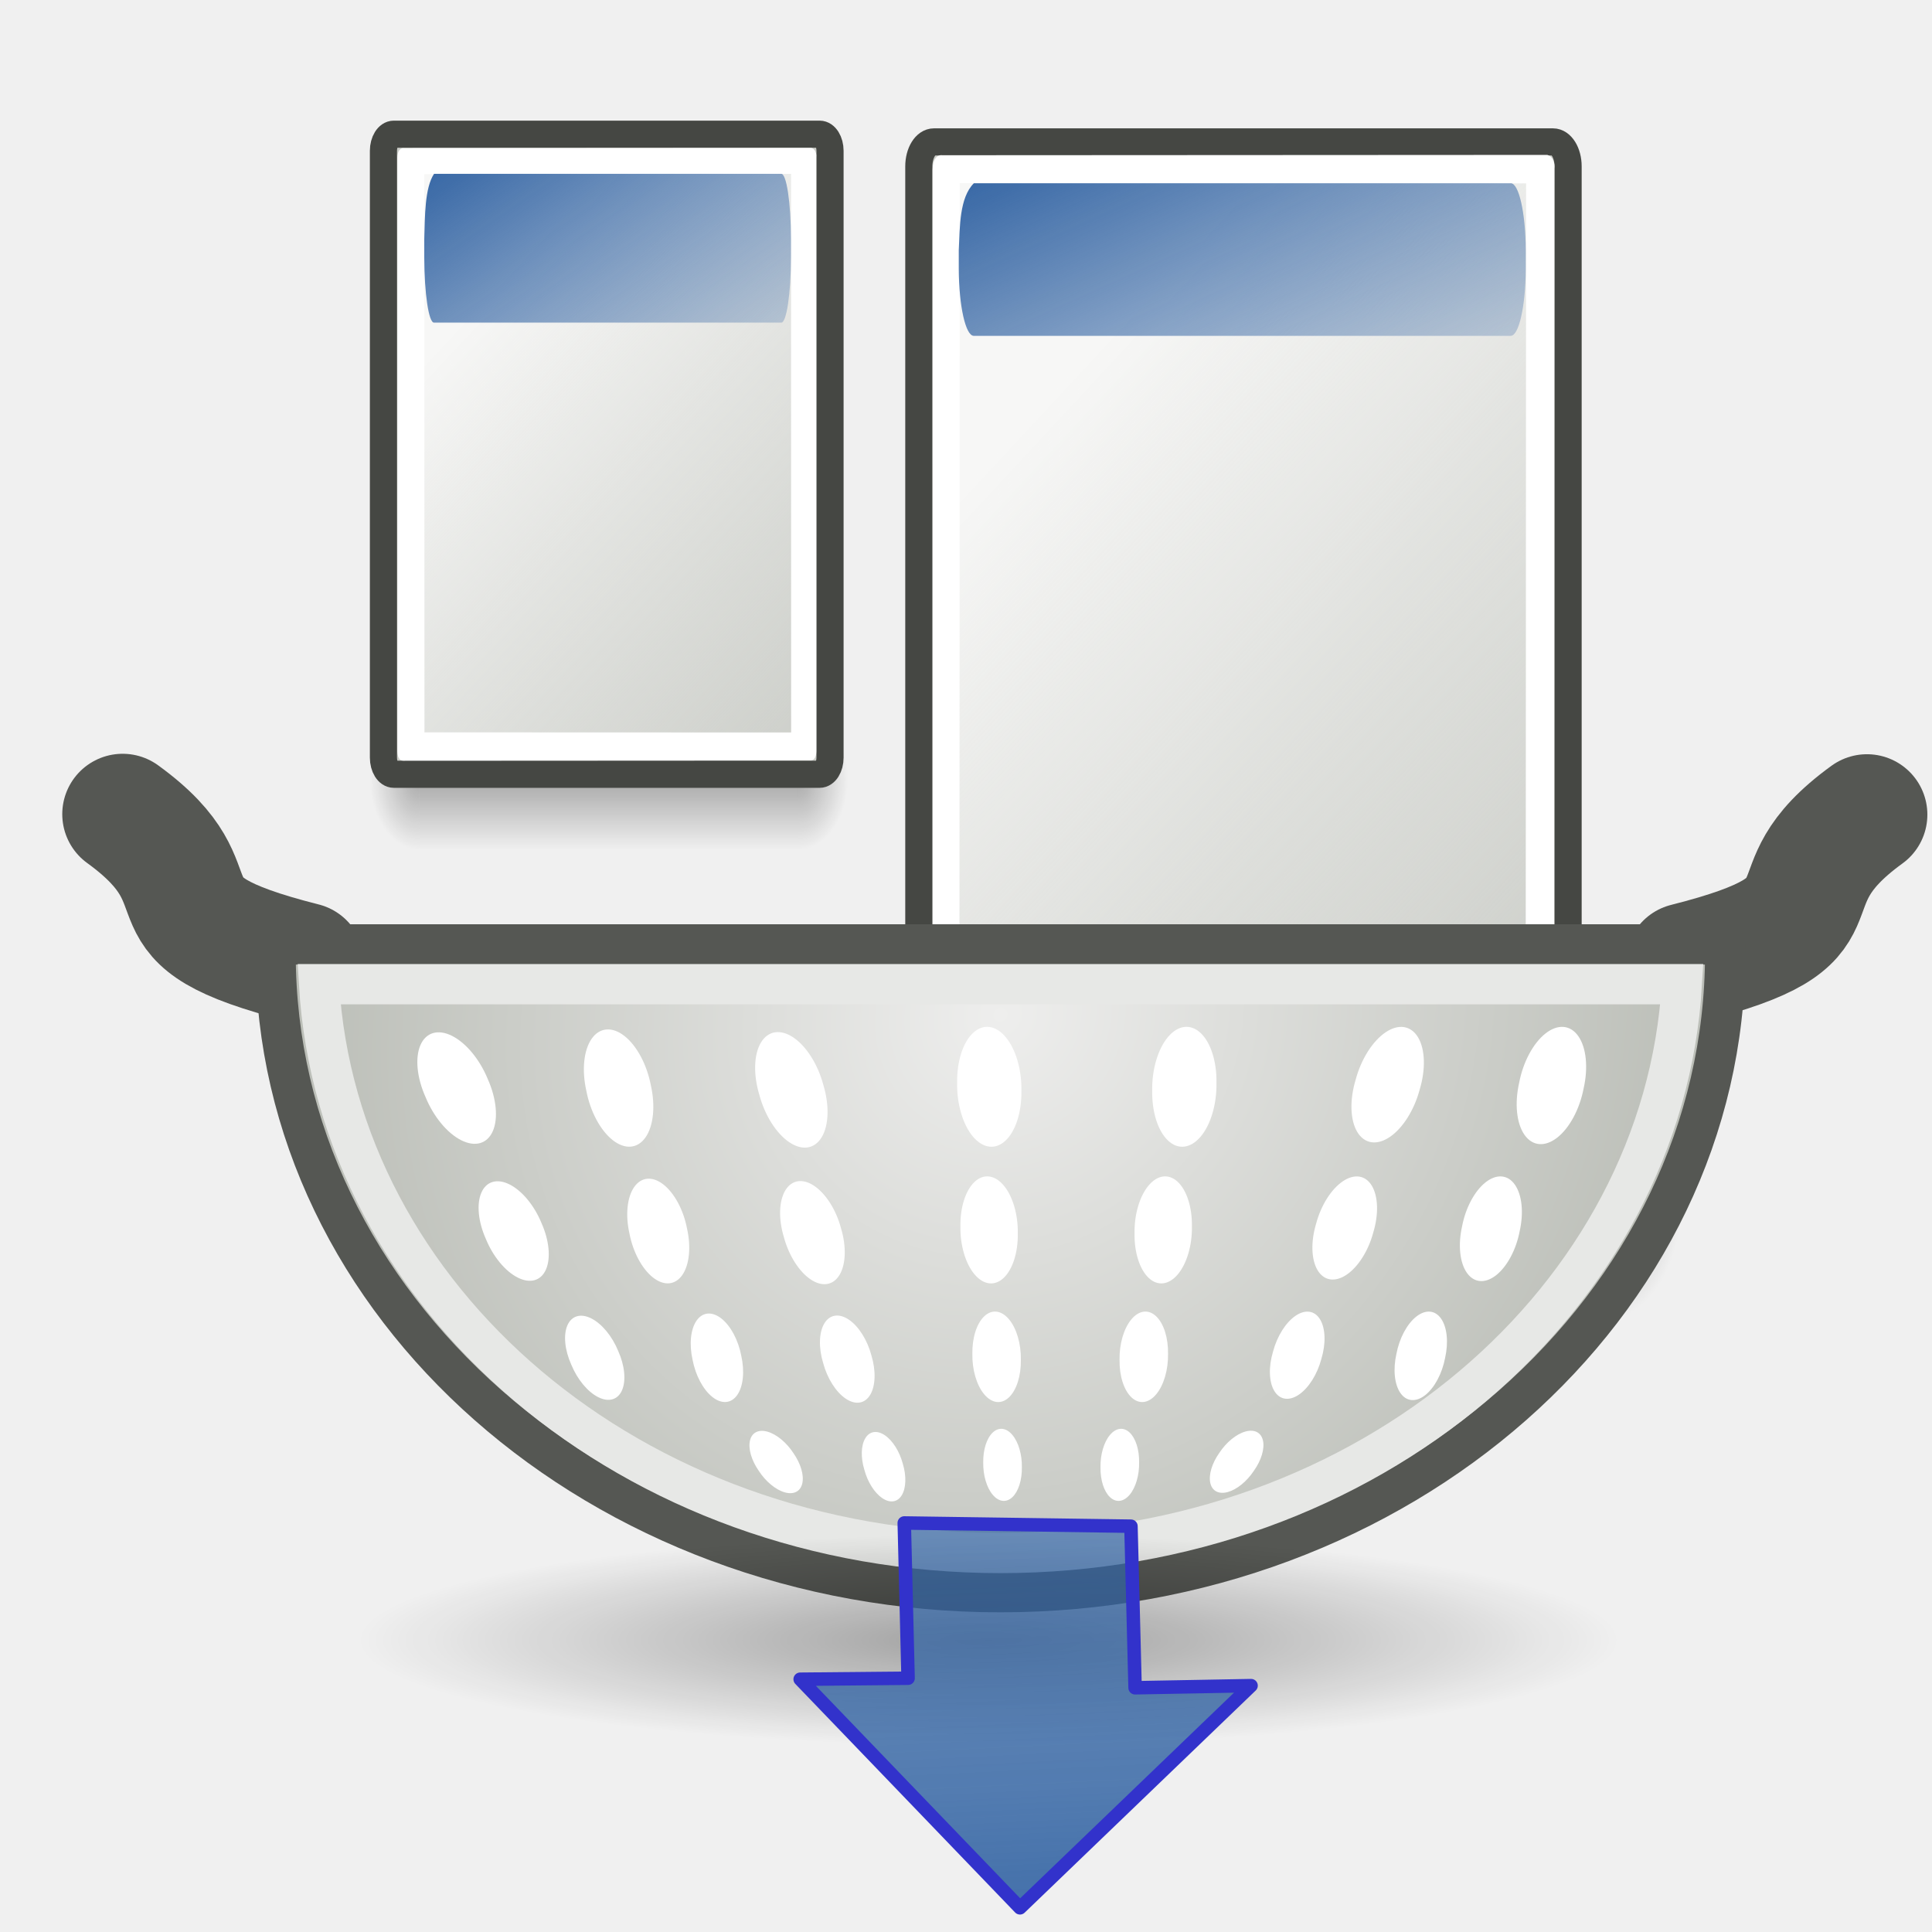
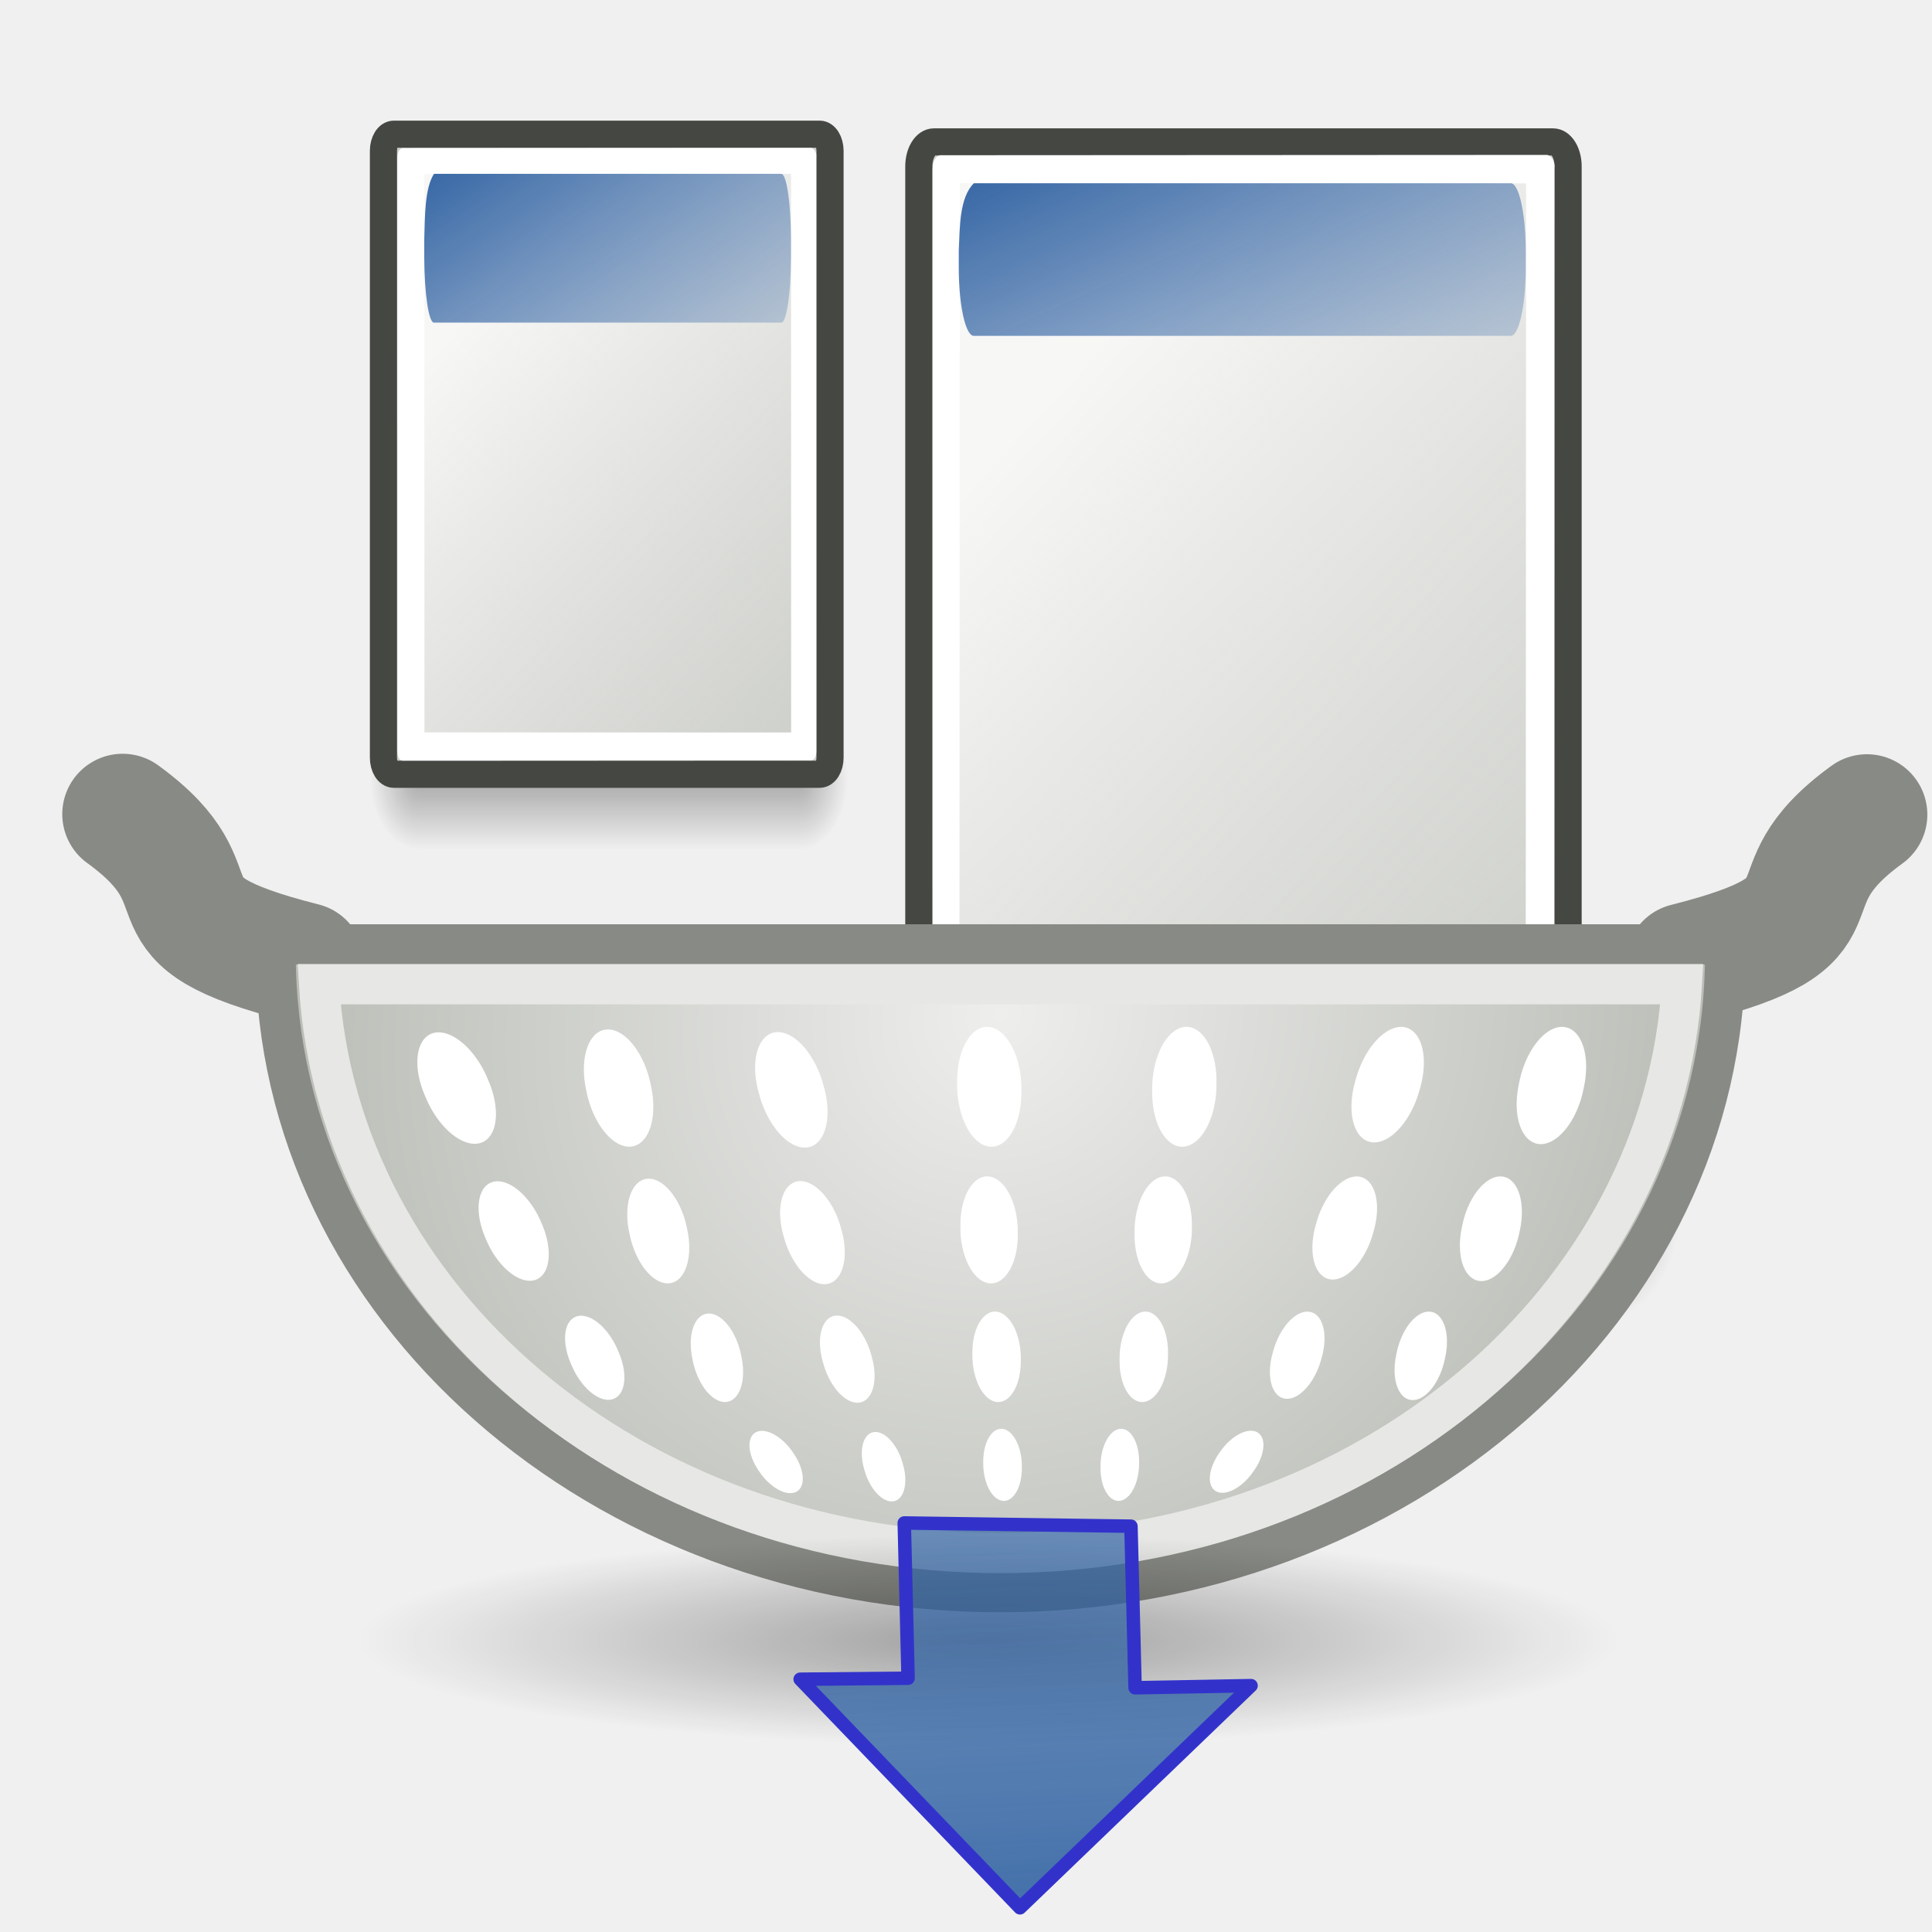
<svg xmlns="http://www.w3.org/2000/svg" xmlns:xlink="http://www.w3.org/1999/xlink" id="svg7631" height="48px" width="48px">
  <defs id="defs3">
    <linearGradient id="linearGradient14450">
      <stop style="stop-color:#000000;stop-opacity:1;" offset="0" id="stop14452" />
      <stop style="stop-color:#000000;stop-opacity:0;" offset="1" id="stop14454" />
    </linearGradient>
    <linearGradient id="linearGradient6431">
      <stop style="stop-color:#eeeeed;stop-opacity:1;" offset="0" id="stop6433" />
      <stop style="stop-color:#babdb6;stop-opacity:1;" offset="1" id="stop6435" />
    </linearGradient>
    <linearGradient id="linearGradient13816">
      <stop id="stop13818" offset="0" style="stop-color:#f7f7f6;stop-opacity:1" />
      <stop id="stop13820" offset="1" style="stop-color:#eff0ee;stop-opacity:0" />
    </linearGradient>
    <linearGradient id="linearGradient47870">
      <stop id="stop47872" offset="0" style="stop-color:#000000;stop-opacity:0" />
      <stop id="stop47878" offset="0.5" style="stop-color:#000000;stop-opacity:1" />
      <stop id="stop47874" offset="1" style="stop-color:#000000;stop-opacity:0" />
    </linearGradient>
    <linearGradient id="linearGradient51765">
      <stop id="stop51767" offset="0" style="stop-color:#000000;stop-opacity:1" />
      <stop id="stop51769" offset="1" style="stop-color:#000000;stop-opacity:0" />
    </linearGradient>
    <linearGradient id="linearGradient12914">
      <stop id="stop12916" offset="0" style="stop-color:#3465a4;stop-opacity:1" />
      <stop id="stop12918" offset="1" style="stop-color:#3465a4;stop-opacity:0" />
    </linearGradient>
    <radialGradient xlink:href="#linearGradient6431" id="radialGradient11612" gradientUnits="userSpaceOnUse" gradientTransform="matrix(0.3717994,-0.3470442,0.3249346,0.3481126,22.50196,54.5738)" cx="34.889" cy="-33.967" fx="34.889" fy="-33.967" r="36.001" />
    <linearGradient id="linearGradient8553">
      <stop style="stop-color:#3465a4;stop-opacity:0.706;" offset="0" id="stop8555" />
      <stop id="stop8559" offset="0.5" style="stop-color:#3465a4;stop-opacity:0.835;" />
      <stop style="stop-color:#3465a4;stop-opacity:1;" offset="1" id="stop8557" />
    </linearGradient>
    <linearGradient xlink:href="#linearGradient8553" id="linearGradient12876" gradientUnits="userSpaceOnUse" gradientTransform="matrix(0.4643586,0.4829279,-0.4829279,0.4643586,23.55382,8.030185)" x1="33.524" y1="29.414" x2="47.904" y2="41.965" />
    <linearGradient xlink:href="#linearGradient47870" id="linearGradient13124" gradientUnits="userSpaceOnUse" gradientTransform="matrix(0.9788196,0,0,0.7154223,-8.500802,52.11272)" x1="32.085" y1="-14.402" x2="32.085" y2="-5.563" />
    <radialGradient xlink:href="#linearGradient51765" id="radialGradient13126" gradientUnits="userSpaceOnUse" gradientTransform="matrix(1.957639,-8.146468e-7,6.6614241e-7,1.456579,-59.01756,62.73807)" cx="51.438" cy="-12.203" fx="51.438" fy="-12.203" r="2.172" />
    <radialGradient xlink:href="#linearGradient51765" id="radialGradient13128" gradientUnits="userSpaceOnUse" gradientTransform="matrix(-1.957639,-9.2540676e-8,-1.2888861e-7,1.456579,110.0178,62.73803)" cx="51.438" cy="-12.203" fx="51.438" fy="-12.203" r="2.172" />
    <linearGradient xlink:href="#linearGradient47870" id="linearGradient13459" gradientUnits="userSpaceOnUse" gradientTransform="matrix(0.9788196,0,0,0.7154223,-8.500802,52.11272)" x1="32.085" y1="-14.402" x2="32.085" y2="-5.563" />
    <radialGradient xlink:href="#linearGradient51765" id="radialGradient13461" gradientUnits="userSpaceOnUse" gradientTransform="matrix(1.957639,-8.146468e-7,6.6614241e-7,1.456579,-59.01756,62.73807)" cx="51.438" cy="-12.203" fx="51.438" fy="-12.203" r="2.172" />
    <radialGradient xlink:href="#linearGradient51765" id="radialGradient13463" gradientUnits="userSpaceOnUse" gradientTransform="matrix(-1.957639,-9.2540676e-8,-1.2888861e-7,1.456579,110.0178,62.73803)" cx="51.438" cy="-12.203" fx="51.438" fy="-12.203" r="2.172" />
    <linearGradient xlink:href="#linearGradient13816" id="linearGradient13465" gradientUnits="userSpaceOnUse" gradientTransform="matrix(0.4290058,0,0,1.036407,2.686228,-44.26721)" x1="28.28" y1="15.029" x2="38.88" y2="39.041" />
    <linearGradient xlink:href="#linearGradient12914" id="linearGradient13467" gradientUnits="userSpaceOnUse" gradientTransform="matrix(0.3493539,0,0,0.6731101,4.187626,-29.22522)" x1="12.839" y1="1.432" x2="22.453" y2="28.53" />
    <linearGradient xlink:href="#linearGradient47870" id="linearGradient13469" gradientUnits="userSpaceOnUse" gradientTransform="matrix(0.9788196,0,0,0.7154223,-8.500802,52.11272)" x1="32.085" y1="-14.402" x2="32.085" y2="-5.563" />
    <radialGradient xlink:href="#linearGradient51765" id="radialGradient13471" gradientUnits="userSpaceOnUse" gradientTransform="matrix(1.957639,-8.146468e-7,6.6614241e-7,1.456579,-59.01756,62.73807)" cx="51.438" cy="-12.203" fx="51.438" fy="-12.203" r="2.172" />
    <radialGradient xlink:href="#linearGradient51765" id="radialGradient13473" gradientUnits="userSpaceOnUse" gradientTransform="matrix(-1.957639,-9.2540676e-8,-1.2888861e-7,1.456579,110.0178,62.73803)" cx="51.438" cy="-12.203" fx="51.438" fy="-12.203" r="2.172" />
    <linearGradient xlink:href="#linearGradient13816" id="linearGradient13475" gradientUnits="userSpaceOnUse" gradientTransform="matrix(0.6236984,0,0,1.521256,21.61906,-51.82611)" x1="28.28" y1="15.029" x2="38.88" y2="39.041" />
    <linearGradient xlink:href="#linearGradient12914" id="linearGradient13477" gradientUnits="userSpaceOnUse" gradientTransform="matrix(0.5401214,0,0,0.6904586,22.92574,-28.9621)" x1="12.839" y1="1.432" x2="22.453" y2="28.53" />
    <radialGradient xlink:href="#linearGradient14450" id="radialGradient14456" cx="14.375" cy="-12.875" fx="14.375" fy="-12.875" r="18.875" gradientTransform="matrix(1,0,0,9.9337748e-2,0,-11.59603)" gradientUnits="userSpaceOnUse" />
+     <radialGradient xlink:href="#linearGradient6431" id="radialGradient2280" gradientUnits="userSpaceOnUse" gradientTransform="matrix(0.3761007,-0.3510591,0.3286937,0.3521398,22.89798,49.41718)" cx="34.889" cy="-33.967" fx="34.889" fy="-33.967" r="36.001" />
  </defs>
  <g id="layer1">
    <g id="g13441" transform="matrix(0.6741649,0,0,0.6741649,6.532485,21.87577)">
      <g id="g54724" transform="matrix(0.4314222,0,0,0.8224321,1.748683,-40.70819)">
        <rect id="rect46899" style="opacity:0.3;fill:url(#linearGradient13459);fill-opacity:1;fill-rule:evenodd;stroke:none;stroke-width:1.024;stroke-linecap:butt;stroke-linejoin:miter;stroke-miterlimit:4;stroke-dasharray:none;stroke-dashoffset:0;stroke-opacity:1" y="41.809" x="9.322" height="6.323" width="32.357" />
        <path id="path48849" style="opacity:0.3;fill:url(#radialGradient13461);fill-opacity:1;fill-rule:evenodd;stroke:none;stroke-width:1.024;stroke-linecap:butt;stroke-linejoin:miter;stroke-miterlimit:4;stroke-dasharray:none;stroke-dashoffset:0;stroke-opacity:1" d="M 41.678,41.8 L 41.678,48.127 C 44.022,48.103 45.93,46.705 45.93,44.974 C 45.93,43.243 44.022,41.824 41.678,41.8 z " />
        <path id="path52742" style="opacity:0.3;fill:url(#radialGradient13463);fill-opacity:1;fill-rule:evenodd;stroke:none;stroke-width:1.024;stroke-linecap:butt;stroke-linejoin:miter;stroke-miterlimit:4;stroke-dasharray:none;stroke-dashoffset:0;stroke-opacity:1" d="M 9.322,41.8 L 9.322,48.127 C 6.978,48.103 5.07,46.705 5.07,44.974 C 5.07,43.243 6.978,41.824 9.322,41.8 z " />
      </g>
      <rect id="rect2168" style="fill:#cdcfca;fill-opacity:1;fill-rule:evenodd;stroke:#454743;stroke-width:1;stroke-linecap:butt;stroke-linejoin:miter;stroke-miterlimit:4;stroke-dasharray:none;stroke-dashoffset:0;stroke-opacity:1" y="-27.503" x="4.441" ry="0.614" rx="0.383" height="23.588" width="16.458" />
      <rect id="rect8969" style="fill:url(#linearGradient13465);fill-opacity:1;fill-rule:evenodd;stroke:none;stroke-width:1.3;stroke-linecap:butt;stroke-linejoin:round;stroke-miterlimit:4;stroke-dasharray:none;stroke-dashoffset:0;stroke-opacity:1" y="-26.648" x="4.991" ry="0" height="21.854" width="15.374" />
      <path id="path44937" style="fill:#ffffff;fill-opacity:1;fill-rule:evenodd;stroke:none;stroke-width:1;stroke-linecap:butt;stroke-linejoin:miter;stroke-miterlimit:4;stroke-dashoffset:0;stroke-opacity:1" d="M 4.952,-26.621 L 4.954,-4.754 C 4.967,-4.498 5.053,-4.416 5.175,-4.418 L 20.176,-4.426 C 20.311,-4.428 20.389,-4.529 20.393,-4.762 L 20.391,-26.653 C 20.415,-26.865 20.285,-27.004 20.186,-26.996 L 5.195,-26.987 C 5.069,-27.005 4.952,-26.887 4.952,-26.621 z M 5.946,-26.032 L 19.462,-26.041 L 19.466,-5.455 L 5.953,-5.46 L 5.946,-26.032 z " />
      <path id="rect9993" style="fill:url(#linearGradient13467);fill-opacity:1;fill-rule:evenodd;stroke:none;stroke-width:2.049;stroke-linecap:round;stroke-linejoin:round;stroke-miterlimit:4;stroke-dasharray:none;stroke-dashoffset:0;stroke-opacity:1" d="M 5.945,-23.638 L 5.945,-22.962 C 5.95,-21.619 6.11,-20.55 6.306,-20.559 L 19.101,-20.559 C 19.296,-20.55 19.456,-21.619 19.461,-22.962 L 19.461,-23.638 C 19.456,-24.981 19.296,-26.051 19.101,-26.042 L 6.306,-26.042 C 5.961,-25.523 5.972,-24.481 5.945,-23.638 z " />
      <g id="g13375" transform="matrix(0.6272114,0,0,1.20718,20.25603,-46.60211)">
        <rect id="rect13377" style="opacity:0.3;fill:url(#linearGradient13469);fill-opacity:1;fill-rule:evenodd;stroke:none;stroke-width:1.024;stroke-linecap:butt;stroke-linejoin:miter;stroke-miterlimit:4;stroke-dasharray:none;stroke-dashoffset:0;stroke-opacity:1" y="41.809" x="9.322" height="6.323" width="32.357" />
        <path id="path13379" style="opacity:0.3;fill:url(#radialGradient13471);fill-opacity:1;fill-rule:evenodd;stroke:none;stroke-width:1.024;stroke-linecap:butt;stroke-linejoin:miter;stroke-miterlimit:4;stroke-dasharray:none;stroke-dashoffset:0;stroke-opacity:1" d="M 41.678,41.8 L 41.678,48.127 C 44.022,48.103 45.93,46.705 45.93,44.974 C 45.93,43.243 44.022,41.824 41.678,41.8 z " />
        <path id="path13381" style="opacity:0.3;fill:url(#radialGradient13473);fill-opacity:1;fill-rule:evenodd;stroke:none;stroke-width:1.024;stroke-linecap:butt;stroke-linejoin:miter;stroke-miterlimit:4;stroke-dasharray:none;stroke-dashoffset:0;stroke-opacity:1" d="M 9.322,41.8 L 9.322,48.127 C 6.978,48.103 5.07,46.705 5.07,44.974 C 5.07,43.243 6.978,41.824 9.322,41.8 z " />
      </g>
      <rect id="rect2366" style="fill:#cdcfca;fill-opacity:1;fill-rule:evenodd;stroke:#454743;stroke-width:1;stroke-linecap:butt;stroke-linejoin:miter;stroke-miterlimit:4;stroke-dasharray:none;stroke-dashoffset:0;stroke-opacity:1" y="-27.219" x="24.171" ry="0.902" rx="0.557" height="34.623" width="23.928" />
      <rect id="rect2368" style="fill:url(#linearGradient13475);fill-opacity:1;fill-rule:evenodd;stroke:none;stroke-width:1.3;stroke-linecap:butt;stroke-linejoin:round;stroke-miterlimit:4;stroke-dasharray:none;stroke-dashoffset:0;stroke-opacity:1" y="-25.965" x="24.97" ry="0" height="32.078" width="22.351" />
      <path id="path2370" style="fill:#ffffff;fill-opacity:1;fill-rule:evenodd;stroke:none;stroke-width:1;stroke-linecap:butt;stroke-linejoin:miter;stroke-miterlimit:4;stroke-dashoffset:0;stroke-opacity:1" d="M 24.679,-26.19 L 24.682,6.415 C 24.7,6.79 24.826,6.91 25.003,6.908 L 47.479,6.908 C 47.564,6.828 47.579,6.746 47.584,6.403 L 47.592,-26.237 C 47.628,-26.548 47.438,-26.752 47.295,-26.74 L 25.033,-26.728 C 24.849,-26.754 24.68,-26.582 24.679,-26.19 z M 25.679,-25.7 L 46.551,-25.692 L 46.536,5.841 L 25.668,5.846 L 25.679,-25.7 z " />
      <path id="path2372" style="fill:url(#linearGradient13477);fill-opacity:1;fill-rule:evenodd;stroke:none;stroke-width:2.049;stroke-linecap:round;stroke-linejoin:round;stroke-miterlimit:4;stroke-dasharray:none;stroke-dashoffset:0;stroke-opacity:1" d="M 25.643,-23.231 L 25.643,-22.538 C 25.65,-21.16 25.898,-20.063 26.2,-20.072 L 45.982,-20.072 C 46.284,-20.063 46.532,-21.16 46.539,-22.538 L 46.539,-23.231 C 46.532,-24.609 46.284,-25.706 45.982,-25.696 L 26.2,-25.696 C 25.667,-25.164 25.685,-24.096 25.643,-23.231 z " />
    </g>
    <g transform="matrix(0.4865702,0,0,0.9356153,19.42928,-12.17043)" id="g2358">
      <rect width="32.357" height="6.323" x="9.322" y="41.809" style="opacity:0.3;fill:url(#linearGradient13124);fill-opacity:1;fill-rule:evenodd;stroke:none;stroke-width:1.024;stroke-linecap:butt;stroke-linejoin:miter;stroke-miterlimit:4;stroke-dasharray:none;stroke-dashoffset:0;stroke-opacity:1" id="rect2360" />
      <path d="M 41.678,41.8 L 41.678,48.127 C 44.022,48.103 45.93,46.705 45.93,44.974 C 45.93,43.243 44.022,41.824 41.678,41.8 z " style="opacity:0.3;fill:url(#radialGradient13126);fill-opacity:1;fill-rule:evenodd;stroke:none;stroke-width:1.024;stroke-linecap:butt;stroke-linejoin:miter;stroke-miterlimit:4;stroke-dasharray:none;stroke-dashoffset:0;stroke-opacity:1" id="path2362" />
      <path d="M 9.322,41.8 L 9.322,48.127 C 6.978,48.103 5.07,46.705 5.07,44.974 C 5.07,43.243 6.978,41.824 9.322,41.8 z " style="opacity:0.3;fill:url(#radialGradient13128);fill-opacity:1;fill-rule:evenodd;stroke:none;stroke-width:1.024;stroke-linecap:butt;stroke-linejoin:miter;stroke-miterlimit:4;stroke-dasharray:none;stroke-dashoffset:0;stroke-opacity:1" id="path2364" />
    </g>
-     <g id="g11579" transform="matrix(1.011569,0,0,1.011569,0.1357029,-5.787976)">
-       <path id="path6442" d="M 41.27,29.385 C 45.594,28.292 43.059,27.66 45.72,25.729" style="fill:none;fill-rule:evenodd;stroke:#555753;stroke-width:2.966;stroke-linecap:round;stroke-linejoin:round;stroke-miterlimit:4;stroke-dasharray:none;stroke-opacity:1" />
-       <path style="fill:none;fill-rule:evenodd;stroke:#555753;stroke-width:2.966;stroke-linecap:round;stroke-linejoin:round;stroke-miterlimit:4;stroke-dasharray:none;stroke-opacity:1" d="M 7.329,29.373 C 3.004,28.281 5.539,27.648 2.878,25.718" id="path9351" />
-       <path id="path2233" d="M 6.651,28.917 C 6.65,28.991 6.635,29.065 6.635,29.139 C 6.635,37.8 14.609,44.827 24.436,44.827 C 34.263,44.827 42.237,37.8 42.237,29.139 C 42.237,29.065 42.238,28.991 42.237,28.917 L 6.651,28.917 z " style="fill:url(#radialGradient11612);fill-opacity:1;fill-rule:evenodd;stroke:#555753;stroke-width:0.989;stroke-linecap:round;stroke-linejoin:round;stroke-miterlimit:4;stroke-dasharray:none;stroke-dashoffset:0;stroke-opacity:1" />
-       <path transform="matrix(0.5086005,0,0,0.5086005,12.66074,54.84684)" d="M -9.75,-49.062 C -8.855,-33.904 5.338,-21.594 23.156,-21.594 C 40.975,-21.594 55.167,-33.904 56.062,-49.062 L -9.75,-49.062 z " id="path11487" style="fill:none;fill-opacity:1;fill-rule:evenodd;stroke:#e7e8e6;stroke-width:1.944;stroke-linecap:round;stroke-linejoin:miter;stroke-miterlimit:4;stroke-dasharray:none;stroke-dashoffset:0;stroke-opacity:1" />
-       <g id="g11551">
-         <path style="fill:#ffffff;fill-opacity:1;fill-rule:evenodd;stroke:none;stroke-width:2;stroke-linecap:round;stroke-linejoin:round;stroke-miterlimit:4;stroke-dasharray:none;stroke-dashoffset:0;stroke-opacity:1" id="path4178" d="M 4.066 -60.099 A 1.061 2.21 0 1 1  1.945,-60.099 A 1.061 2.21 0 1 1  4.066 -60.099 z" transform="matrix(0.7197945,-0.210001,0.254312,0.5928197,24.202,68.70424)" />
-         <path transform="matrix(0.7472018,-6.2402044e-2,0.1311195,0.6315991,20.69337,70.59127)" d="M 4.066 -60.099 A 1.061 2.21 0 1 1  1.945,-60.099 A 1.061 2.21 0 1 1  4.066 -60.099 z" id="path11493" style="fill:#ffffff;fill-opacity:1;fill-rule:evenodd;stroke:none;stroke-width:2;stroke-linecap:round;stroke-linejoin:round;stroke-miterlimit:4;stroke-dasharray:none;stroke-dashoffset:0;stroke-opacity:1" />
-         <path style="fill:#ffffff;fill-opacity:1;fill-rule:evenodd;stroke:none;stroke-width:2;stroke-linecap:round;stroke-linejoin:round;stroke-miterlimit:4;stroke-dasharray:none;stroke-dashoffset:0;stroke-opacity:1" id="path11495" d="M 4.066 -60.099 A 1.061 2.21 0 1 1  1.945,-60.099 A 1.061 2.21 0 1 1  4.066 -60.099 z" transform="matrix(0.7406843,-0.1165819,0.1767094,0.6203898,27.69551,70.12462)" />
-         <path transform="matrix(0.7442456,9.1121236e-2,-2.9495402e-4,0.6450656,21.90839,70.9079)" d="M 4.066 -60.099 A 1.061 2.21 0 1 1  1.945,-60.099 A 1.061 2.21 0 1 1  4.066 -60.099 z" id="path11497" style="fill:#ffffff;fill-opacity:1;fill-rule:evenodd;stroke:none;stroke-width:2;stroke-linecap:round;stroke-linejoin:round;stroke-miterlimit:4;stroke-dasharray:none;stroke-dashoffset:0;stroke-opacity:1" />
-         <path style="fill:#ffffff;fill-opacity:1;fill-rule:evenodd;stroke:none;stroke-width:2;stroke-linecap:round;stroke-linejoin:round;stroke-miterlimit:4;stroke-dasharray:none;stroke-dashoffset:0;stroke-opacity:1" id="path11501" d="M 4.066 -60.099 A 1.061 2.21 0 1 1  1.945,-60.099 A 1.061 2.21 0 1 1  4.066 -60.099 z" transform="matrix(-0.7472018,-6.2402044e-2,-0.1311195,0.6315991,32.33492,70.52846)" />
-         <path transform="matrix(-0.7406843,-0.1165819,-0.1767094,0.6203898,25.55375,69.99689)" d="M 4.066 -60.099 A 1.061 2.21 0 1 1  1.945,-60.099 A 1.061 2.21 0 1 1  4.066 -60.099 z" id="path11503" style="fill:#ffffff;fill-opacity:1;fill-rule:evenodd;stroke:none;stroke-width:2;stroke-linecap:round;stroke-linejoin:round;stroke-miterlimit:4;stroke-dasharray:none;stroke-dashoffset:0;stroke-opacity:1" />
-         <path style="fill:#ffffff;fill-opacity:1;fill-rule:evenodd;stroke:none;stroke-width:2;stroke-linecap:round;stroke-linejoin:round;stroke-miterlimit:4;stroke-dasharray:none;stroke-dashoffset:0;stroke-opacity:1" id="path11505" d="M 4.066 -60.099 A 1.061 2.21 0 1 1  1.945,-60.099 A 1.061 2.21 0 1 1  4.066 -60.099 z" transform="matrix(-0.7442456,9.1121236e-2,2.9495402e-4,0.6450656,31.20829,70.9079)" />
-         <path transform="matrix(0.6424977,-0.1874496,0.2270021,0.5291584,24.19381,68.32181)" d="M 4.066 -60.099 A 1.061 2.21 0 1 1  1.945,-60.099 A 1.061 2.21 0 1 1  4.066 -60.099 z" id="path11509" style="fill:#ffffff;fill-opacity:1;fill-rule:evenodd;stroke:none;stroke-width:2;stroke-linecap:round;stroke-linejoin:round;stroke-miterlimit:4;stroke-dasharray:none;stroke-dashoffset:0;stroke-opacity:1" />
-         <path style="fill:#ffffff;fill-opacity:1;fill-rule:evenodd;stroke:none;stroke-width:2;stroke-linecap:round;stroke-linejoin:round;stroke-miterlimit:4;stroke-dasharray:none;stroke-dashoffset:0;stroke-opacity:1" id="path11511" d="M 4.066 -60.099 A 1.061 2.21 0 1 1  1.945,-60.099 A 1.061 2.21 0 1 1  4.066 -60.099 z" transform="matrix(0.6669618,-5.5700855e-2,0.1170389,0.5637734,21.06196,70.0062)" />
-         <path transform="matrix(0.6611442,-0.1040625,0.157733,0.5537678,27.31215,69.58967)" d="M 4.066 -60.099 A 1.061 2.21 0 1 1  1.945,-60.099 A 1.061 2.21 0 1 1  4.066 -60.099 z" id="path11513" style="fill:#ffffff;fill-opacity:1;fill-rule:evenodd;stroke:none;stroke-width:2;stroke-linecap:round;stroke-linejoin:round;stroke-miterlimit:4;stroke-dasharray:none;stroke-dashoffset:0;stroke-opacity:1" />
-         <path style="fill:#ffffff;fill-opacity:1;fill-rule:evenodd;stroke:none;stroke-width:2;stroke-linecap:round;stroke-linejoin:round;stroke-miterlimit:4;stroke-dasharray:none;stroke-dashoffset:0;stroke-opacity:1" id="path11515" d="M 4.066 -60.099 A 1.061 2.21 0 1 1  1.945,-60.099 A 1.061 2.21 0 1 1  4.066 -60.099 z" transform="matrix(0.6643231,8.133597e-2,-2.632797e-4,0.5757937,22.1465,70.28883)" />
-         <path transform="matrix(-0.6669618,-5.5700855e-2,-0.1170389,0.5637734,31.45335,69.95014)" d="M 4.066 -60.099 A 1.061 2.21 0 1 1  1.945,-60.099 A 1.061 2.21 0 1 1  4.066 -60.099 z" id="path11517" style="fill:#ffffff;fill-opacity:1;fill-rule:evenodd;stroke:none;stroke-width:2;stroke-linecap:round;stroke-linejoin:round;stroke-miterlimit:4;stroke-dasharray:none;stroke-dashoffset:0;stroke-opacity:1" />
-         <path style="fill:#ffffff;fill-opacity:1;fill-rule:evenodd;stroke:none;stroke-width:2;stroke-linecap:round;stroke-linejoin:round;stroke-miterlimit:4;stroke-dasharray:none;stroke-dashoffset:0;stroke-opacity:1" id="path11519" d="M 4.066 -60.099 A 1.061 2.21 0 1 1  1.945,-60.099 A 1.061 2.21 0 1 1  4.066 -60.099 z" transform="matrix(-0.6611442,-0.1040625,-0.157733,0.5537678,25.4004,69.47565)" />
-         <path transform="matrix(-0.6643231,8.133597e-2,2.632797e-4,0.5757937,30.44771,70.28883)" d="M 4.066 -60.099 A 1.061 2.21 0 1 1  1.945,-60.099 A 1.061 2.21 0 1 1  4.066 -60.099 z" id="path11521" style="fill:#ffffff;fill-opacity:1;fill-rule:evenodd;stroke:none;stroke-width:2;stroke-linecap:round;stroke-linejoin:round;stroke-miterlimit:4;stroke-dasharray:none;stroke-dashoffset:0;stroke-opacity:1" />
-         <path style="fill:#ffffff;fill-opacity:1;fill-rule:evenodd;stroke:none;stroke-width:2;stroke-linecap:round;stroke-linejoin:round;stroke-miterlimit:4;stroke-dasharray:none;stroke-dashoffset:0;stroke-opacity:1" id="path11523" d="M 4.066 -60.099 A 1.061 2.21 0 1 1  1.945,-60.099 A 1.061 2.21 0 1 1  4.066 -60.099 z" transform="matrix(0.5431162,-0.1584549,0.1918894,0.4473082,24.37268,66.42854)" />
-         <path transform="matrix(0.5637962,-4.7085048e-2,9.8935326e-2,0.4765689,21.72527,67.85239)" d="M 4.066 -60.099 A 1.061 2.21 0 1 1  1.945,-60.099 A 1.061 2.21 0 1 1  4.066 -60.099 z" id="path11525" style="fill:#ffffff;fill-opacity:1;fill-rule:evenodd;stroke:none;stroke-width:2;stroke-linecap:round;stroke-linejoin:round;stroke-miterlimit:4;stroke-dasharray:none;stroke-dashoffset:0;stroke-opacity:1" />
-         <path style="fill:#ffffff;fill-opacity:1;fill-rule:evenodd;stroke:none;stroke-width:2;stroke-linecap:round;stroke-linejoin:round;stroke-miterlimit:4;stroke-dasharray:none;stroke-dashoffset:0;stroke-opacity:1" id="path11527" d="M 4.066 -60.099 A 1.061 2.21 0 1 1  1.945,-60.099 A 1.061 2.21 0 1 1  4.066 -60.099 z" transform="matrix(0.5588784,-8.7966115e-2,0.1333349,0.468111,27.00868,67.50028)" />
-         <path transform="matrix(0.5615656,6.8754924e-2,-2.225556e-4,0.4867299,22.64204,68.0913)" d="M 4.066 -60.099 A 1.061 2.21 0 1 1  1.945,-60.099 A 1.061 2.21 0 1 1  4.066 -60.099 z" id="path11529" style="fill:#ffffff;fill-opacity:1;fill-rule:evenodd;stroke:none;stroke-width:2;stroke-linecap:round;stroke-linejoin:round;stroke-miterlimit:4;stroke-dasharray:none;stroke-dashoffset:0;stroke-opacity:1" />
-         <path style="fill:#ffffff;fill-opacity:1;fill-rule:evenodd;stroke:none;stroke-width:2;stroke-linecap:round;stroke-linejoin:round;stroke-miterlimit:4;stroke-dasharray:none;stroke-dashoffset:0;stroke-opacity:1" id="path11531" d="M 4.066 -60.099 A 1.061 2.21 0 1 1  1.945,-60.099 A 1.061 2.21 0 1 1  4.066 -60.099 z" transform="matrix(-0.5637962,-4.7085048e-2,-9.8935326e-2,0.4765689,30.50931,67.80499)" />
-         <path transform="matrix(-0.5588784,-8.7966115e-2,-0.1333349,0.468111,25.39263,67.4039)" d="M 4.066 -60.099 A 1.061 2.21 0 1 1  1.945,-60.099 A 1.061 2.21 0 1 1  4.066 -60.099 z" id="path11533" style="fill:#ffffff;fill-opacity:1;fill-rule:evenodd;stroke:none;stroke-width:2;stroke-linecap:round;stroke-linejoin:round;stroke-miterlimit:4;stroke-dasharray:none;stroke-dashoffset:0;stroke-opacity:1" />
-         <path style="fill:#ffffff;fill-opacity:1;fill-rule:evenodd;stroke:none;stroke-width:2;stroke-linecap:round;stroke-linejoin:round;stroke-miterlimit:4;stroke-dasharray:none;stroke-dashoffset:0;stroke-opacity:1" id="path11535" d="M 4.066 -60.099 A 1.061 2.21 0 1 1  1.945,-60.099 A 1.061 2.21 0 1 1  4.066 -60.099 z" transform="matrix(-0.5615656,6.8754924e-2,2.225556e-4,0.4867299,29.65923,68.0913)" />
-         <path style="fill:#ffffff;fill-opacity:1;fill-rule:evenodd;stroke:none;stroke-width:2;stroke-linecap:round;stroke-linejoin:round;stroke-miterlimit:4;stroke-dasharray:none;stroke-dashoffset:0;stroke-opacity:1" id="path11539" d="M 4.066 -60.099 A 1.061 2.21 0 1 1  1.945,-60.099 A 1.061 2.21 0 1 1  4.066 -60.099 z" transform="matrix(0.4017856,-0.204272,0.2162954,0.3218416,30.71946,61.58606)" />
-         <path transform="matrix(0.4452496,-7.0081223e-2,0.1062258,0.3729367,26.61255,64.36851)" d="M 4.066 -60.099 A 1.061 2.21 0 1 1  1.945,-60.099 A 1.061 2.21 0 1 1  4.066 -60.099 z" id="path11541" style="fill:#ffffff;fill-opacity:1;fill-rule:evenodd;stroke:none;stroke-width:2;stroke-linecap:round;stroke-linejoin:round;stroke-miterlimit:4;stroke-dasharray:none;stroke-dashoffset:0;stroke-opacity:1" />
-         <path style="fill:#ffffff;fill-opacity:1;fill-rule:evenodd;stroke:none;stroke-width:2;stroke-linecap:round;stroke-linejoin:round;stroke-miterlimit:4;stroke-dasharray:none;stroke-dashoffset:0;stroke-opacity:1" id="path11543" d="M 4.066 -60.099 A 1.061 2.21 0 1 1  1.945,-60.099 A 1.061 2.21 0 1 1  4.066 -60.099 z" transform="matrix(0.4473905,5.4775968e-2,-1.7730655e-4,0.3877701,23.13373,64.83936)" />
-         <path style="fill:#ffffff;fill-opacity:1;fill-rule:evenodd;stroke:none;stroke-width:2;stroke-linecap:round;stroke-linejoin:round;stroke-miterlimit:4;stroke-dasharray:none;stroke-dashoffset:0;stroke-opacity:1" id="path11547" d="M 4.066 -60.099 A 1.061 2.21 0 1 1  1.945,-60.099 A 1.061 2.21 0 1 1  4.066 -60.099 z" transform="matrix(-0.4001215,-0.2075123,-0.2188893,0.3200831,18.28592,61.4841)" />
-         <path transform="matrix(-0.4473905,5.4775968e-2,1.7730655e-4,0.3877701,28.72421,64.83936)" d="M 4.066 -60.099 A 1.061 2.21 0 1 1  1.945,-60.099 A 1.061 2.21 0 1 1  4.066 -60.099 z" id="path11549" style="fill:#ffffff;fill-opacity:1;fill-rule:evenodd;stroke:none;stroke-width:2;stroke-linecap:round;stroke-linejoin:round;stroke-miterlimit:4;stroke-dasharray:none;stroke-dashoffset:0;stroke-opacity:1" />
-       </g>
+     <path style="fill:none;fill-rule:evenodd;stroke:#888a85;stroke-width:3;stroke-linecap:round;stroke-linejoin:round;stroke-miterlimit:4;stroke-dasharray:none;stroke-opacity:1" d="M 41.883,23.937 C 46.257,22.832 43.693,22.192 46.384,20.239" id="path6442" />
+     <path id="path9351" d="M 7.549,23.925 C 3.174,22.82 5.739,22.18 3.047,20.227" style="fill:none;fill-rule:evenodd;stroke:#888a85;stroke-width:3;stroke-linecap:round;stroke-linejoin:round;stroke-miterlimit:4;stroke-dasharray:none;stroke-opacity:1" />
+     <path style="fill:url(#radialGradient2280);fill-opacity:1;fill-rule:evenodd;stroke:#888a85;stroke-width:1;stroke-linecap:round;stroke-linejoin:round;stroke-miterlimit:4;stroke-dasharray:none;stroke-dashoffset:0;stroke-opacity:1" d="M 6.864,23.463 C 6.862,23.538 6.848,23.613 6.848,23.689 C 6.848,32.449 14.914,39.557 24.855,39.557 C 34.795,39.557 42.861,32.449 42.861,23.689 C 42.861,23.613 42.863,23.538 42.861,23.463 L 6.864,23.463 z " id="path2233" />
+     <path style="fill:none;fill-opacity:1;fill-rule:evenodd;stroke:#e7e8e6;stroke-width:1.944;stroke-linecap:round;stroke-linejoin:miter;stroke-miterlimit:4;stroke-dasharray:none;stroke-dashoffset:0;stroke-opacity:1" id="path11487" d="M -9.75,-49.062 C -8.855,-33.904 5.338,-21.594 23.156,-21.594 C 40.975,-21.594 55.167,-33.904 56.062,-49.062 L -9.75,-49.062 z " transform="matrix(0.5144844,0,0,0.5144844,12.94291,49.69337)" />
+     <g id="g11551" transform="matrix(1.011569,0,0,1.011569,0.1357029,-5.787976)">
+       <path transform="matrix(0.7197945,-0.210001,0.254312,0.5928197,24.202,68.70424)" d="M 4.066 -60.099 A 1.061 2.21 0 1 1  1.945,-60.099 A 1.061 2.21 0 1 1  4.066 -60.099 z" id="path4178" style="fill:#ffffff;fill-opacity:1;fill-rule:evenodd;stroke:none;stroke-width:2;stroke-linecap:round;stroke-linejoin:round;stroke-miterlimit:4;stroke-dasharray:none;stroke-dashoffset:0;stroke-opacity:1" />
+       <path style="fill:#ffffff;fill-opacity:1;fill-rule:evenodd;stroke:none;stroke-width:2;stroke-linecap:round;stroke-linejoin:round;stroke-miterlimit:4;stroke-dasharray:none;stroke-dashoffset:0;stroke-opacity:1" id="path11493" d="M 4.066 -60.099 A 1.061 2.21 0 1 1  1.945,-60.099 A 1.061 2.21 0 1 1  4.066 -60.099 z" transform="matrix(0.7472018,-6.2402044e-2,0.1311195,0.6315991,20.69337,70.59127)" />
+       <path transform="matrix(0.7406843,-0.1165819,0.1767094,0.6203898,27.69551,70.12462)" d="M 4.066 -60.099 A 1.061 2.21 0 1 1  1.945,-60.099 A 1.061 2.21 0 1 1  4.066 -60.099 z" id="path11495" style="fill:#ffffff;fill-opacity:1;fill-rule:evenodd;stroke:none;stroke-width:2;stroke-linecap:round;stroke-linejoin:round;stroke-miterlimit:4;stroke-dasharray:none;stroke-dashoffset:0;stroke-opacity:1" />
+       <path style="fill:#ffffff;fill-opacity:1;fill-rule:evenodd;stroke:none;stroke-width:2;stroke-linecap:round;stroke-linejoin:round;stroke-miterlimit:4;stroke-dasharray:none;stroke-dashoffset:0;stroke-opacity:1" id="path11497" d="M 4.066 -60.099 A 1.061 2.21 0 1 1  1.945,-60.099 A 1.061 2.21 0 1 1  4.066 -60.099 z" transform="matrix(0.7442456,9.1121236e-2,-2.9495402e-4,0.6450656,21.90839,70.9079)" />
+       <path transform="matrix(-0.7472018,-6.2402044e-2,-0.1311195,0.6315991,32.33492,70.52846)" d="M 4.066 -60.099 A 1.061 2.21 0 1 1  1.945,-60.099 A 1.061 2.21 0 1 1  4.066 -60.099 z" id="path11501" style="fill:#ffffff;fill-opacity:1;fill-rule:evenodd;stroke:none;stroke-width:2;stroke-linecap:round;stroke-linejoin:round;stroke-miterlimit:4;stroke-dasharray:none;stroke-dashoffset:0;stroke-opacity:1" />
+       <path style="fill:#ffffff;fill-opacity:1;fill-rule:evenodd;stroke:none;stroke-width:2;stroke-linecap:round;stroke-linejoin:round;stroke-miterlimit:4;stroke-dasharray:none;stroke-dashoffset:0;stroke-opacity:1" id="path11503" d="M 4.066 -60.099 A 1.061 2.21 0 1 1  1.945,-60.099 A 1.061 2.21 0 1 1  4.066 -60.099 z" transform="matrix(-0.7406843,-0.1165819,-0.1767094,0.6203898,25.55375,69.99689)" />
+       <path transform="matrix(-0.7442456,9.1121236e-2,2.9495402e-4,0.6450656,31.20829,70.9079)" d="M 4.066 -60.099 A 1.061 2.21 0 1 1  1.945,-60.099 A 1.061 2.21 0 1 1  4.066 -60.099 z" id="path11505" style="fill:#ffffff;fill-opacity:1;fill-rule:evenodd;stroke:none;stroke-width:2;stroke-linecap:round;stroke-linejoin:round;stroke-miterlimit:4;stroke-dasharray:none;stroke-dashoffset:0;stroke-opacity:1" />
+       <path style="fill:#ffffff;fill-opacity:1;fill-rule:evenodd;stroke:none;stroke-width:2;stroke-linecap:round;stroke-linejoin:round;stroke-miterlimit:4;stroke-dasharray:none;stroke-dashoffset:0;stroke-opacity:1" id="path11509" d="M 4.066 -60.099 A 1.061 2.21 0 1 1  1.945,-60.099 A 1.061 2.21 0 1 1  4.066 -60.099 z" transform="matrix(0.6424977,-0.1874496,0.2270021,0.5291584,24.19381,68.32181)" />
+       <path transform="matrix(0.6669618,-5.5700855e-2,0.1170389,0.5637734,21.06196,70.0062)" d="M 4.066 -60.099 A 1.061 2.21 0 1 1  1.945,-60.099 A 1.061 2.21 0 1 1  4.066 -60.099 z" id="path11511" style="fill:#ffffff;fill-opacity:1;fill-rule:evenodd;stroke:none;stroke-width:2;stroke-linecap:round;stroke-linejoin:round;stroke-miterlimit:4;stroke-dasharray:none;stroke-dashoffset:0;stroke-opacity:1" />
+       <path style="fill:#ffffff;fill-opacity:1;fill-rule:evenodd;stroke:none;stroke-width:2;stroke-linecap:round;stroke-linejoin:round;stroke-miterlimit:4;stroke-dasharray:none;stroke-dashoffset:0;stroke-opacity:1" id="path11513" d="M 4.066 -60.099 A 1.061 2.21 0 1 1  1.945,-60.099 A 1.061 2.21 0 1 1  4.066 -60.099 z" transform="matrix(0.6611442,-0.1040625,0.157733,0.5537678,27.31215,69.58967)" />
+       <path transform="matrix(0.6643231,8.133597e-2,-2.632797e-4,0.5757937,22.1465,70.28883)" d="M 4.066 -60.099 A 1.061 2.21 0 1 1  1.945,-60.099 A 1.061 2.21 0 1 1  4.066 -60.099 z" id="path11515" style="fill:#ffffff;fill-opacity:1;fill-rule:evenodd;stroke:none;stroke-width:2;stroke-linecap:round;stroke-linejoin:round;stroke-miterlimit:4;stroke-dasharray:none;stroke-dashoffset:0;stroke-opacity:1" />
+       <path style="fill:#ffffff;fill-opacity:1;fill-rule:evenodd;stroke:none;stroke-width:2;stroke-linecap:round;stroke-linejoin:round;stroke-miterlimit:4;stroke-dasharray:none;stroke-dashoffset:0;stroke-opacity:1" id="path11517" d="M 4.066 -60.099 A 1.061 2.21 0 1 1  1.945,-60.099 A 1.061 2.21 0 1 1  4.066 -60.099 z" transform="matrix(-0.6669618,-5.5700855e-2,-0.1170389,0.5637734,31.45335,69.95014)" />
+       <path transform="matrix(-0.6611442,-0.1040625,-0.157733,0.5537678,25.4004,69.47565)" d="M 4.066 -60.099 A 1.061 2.21 0 1 1  1.945,-60.099 A 1.061 2.21 0 1 1  4.066 -60.099 z" id="path11519" style="fill:#ffffff;fill-opacity:1;fill-rule:evenodd;stroke:none;stroke-width:2;stroke-linecap:round;stroke-linejoin:round;stroke-miterlimit:4;stroke-dasharray:none;stroke-dashoffset:0;stroke-opacity:1" />
+       <path style="fill:#ffffff;fill-opacity:1;fill-rule:evenodd;stroke:none;stroke-width:2;stroke-linecap:round;stroke-linejoin:round;stroke-miterlimit:4;stroke-dasharray:none;stroke-dashoffset:0;stroke-opacity:1" id="path11521" d="M 4.066 -60.099 A 1.061 2.21 0 1 1  1.945,-60.099 A 1.061 2.21 0 1 1  4.066 -60.099 z" transform="matrix(-0.6643231,8.133597e-2,2.632797e-4,0.5757937,30.44771,70.28883)" />
+       <path transform="matrix(0.5431162,-0.1584549,0.1918894,0.4473082,24.37268,66.42854)" d="M 4.066 -60.099 A 1.061 2.21 0 1 1  1.945,-60.099 A 1.061 2.21 0 1 1  4.066 -60.099 z" id="path11523" style="fill:#ffffff;fill-opacity:1;fill-rule:evenodd;stroke:none;stroke-width:2;stroke-linecap:round;stroke-linejoin:round;stroke-miterlimit:4;stroke-dasharray:none;stroke-dashoffset:0;stroke-opacity:1" />
+       <path style="fill:#ffffff;fill-opacity:1;fill-rule:evenodd;stroke:none;stroke-width:2;stroke-linecap:round;stroke-linejoin:round;stroke-miterlimit:4;stroke-dasharray:none;stroke-dashoffset:0;stroke-opacity:1" id="path11525" d="M 4.066 -60.099 A 1.061 2.21 0 1 1  1.945,-60.099 A 1.061 2.21 0 1 1  4.066 -60.099 z" transform="matrix(0.5637962,-4.7085048e-2,9.8935326e-2,0.4765689,21.72527,67.85239)" />
+       <path transform="matrix(0.5588784,-8.7966115e-2,0.1333349,0.468111,27.00868,67.50028)" d="M 4.066 -60.099 A 1.061 2.21 0 1 1  1.945,-60.099 A 1.061 2.21 0 1 1  4.066 -60.099 z" id="path11527" style="fill:#ffffff;fill-opacity:1;fill-rule:evenodd;stroke:none;stroke-width:2;stroke-linecap:round;stroke-linejoin:round;stroke-miterlimit:4;stroke-dasharray:none;stroke-dashoffset:0;stroke-opacity:1" />
+       <path style="fill:#ffffff;fill-opacity:1;fill-rule:evenodd;stroke:none;stroke-width:2;stroke-linecap:round;stroke-linejoin:round;stroke-miterlimit:4;stroke-dasharray:none;stroke-dashoffset:0;stroke-opacity:1" id="path11529" d="M 4.066 -60.099 A 1.061 2.21 0 1 1  1.945,-60.099 A 1.061 2.21 0 1 1  4.066 -60.099 z" transform="matrix(0.5615656,6.8754924e-2,-2.225556e-4,0.4867299,22.64204,68.0913)" />
+       <path transform="matrix(-0.5637962,-4.7085048e-2,-9.8935326e-2,0.4765689,30.50931,67.80499)" d="M 4.066 -60.099 A 1.061 2.21 0 1 1  1.945,-60.099 A 1.061 2.21 0 1 1  4.066 -60.099 z" id="path11531" style="fill:#ffffff;fill-opacity:1;fill-rule:evenodd;stroke:none;stroke-width:2;stroke-linecap:round;stroke-linejoin:round;stroke-miterlimit:4;stroke-dasharray:none;stroke-dashoffset:0;stroke-opacity:1" />
+       <path style="fill:#ffffff;fill-opacity:1;fill-rule:evenodd;stroke:none;stroke-width:2;stroke-linecap:round;stroke-linejoin:round;stroke-miterlimit:4;stroke-dasharray:none;stroke-dashoffset:0;stroke-opacity:1" id="path11533" d="M 4.066 -60.099 A 1.061 2.21 0 1 1  1.945,-60.099 A 1.061 2.21 0 1 1  4.066 -60.099 z" transform="matrix(-0.5588784,-8.7966115e-2,-0.1333349,0.468111,25.39263,67.4039)" />
+       <path transform="matrix(-0.5615656,6.8754924e-2,2.225556e-4,0.4867299,29.65923,68.0913)" d="M 4.066 -60.099 A 1.061 2.21 0 1 1  1.945,-60.099 A 1.061 2.21 0 1 1  4.066 -60.099 z" id="path11535" style="fill:#ffffff;fill-opacity:1;fill-rule:evenodd;stroke:none;stroke-width:2;stroke-linecap:round;stroke-linejoin:round;stroke-miterlimit:4;stroke-dasharray:none;stroke-dashoffset:0;stroke-opacity:1" />
+       <path transform="matrix(0.4017856,-0.204272,0.2162954,0.3218416,30.71946,61.58606)" d="M 4.066 -60.099 A 1.061 2.21 0 1 1  1.945,-60.099 A 1.061 2.21 0 1 1  4.066 -60.099 z" id="path11539" style="fill:#ffffff;fill-opacity:1;fill-rule:evenodd;stroke:none;stroke-width:2;stroke-linecap:round;stroke-linejoin:round;stroke-miterlimit:4;stroke-dasharray:none;stroke-dashoffset:0;stroke-opacity:1" />
+       <path style="fill:#ffffff;fill-opacity:1;fill-rule:evenodd;stroke:none;stroke-width:2;stroke-linecap:round;stroke-linejoin:round;stroke-miterlimit:4;stroke-dasharray:none;stroke-dashoffset:0;stroke-opacity:1" id="path11541" d="M 4.066 -60.099 A 1.061 2.21 0 1 1  1.945,-60.099 A 1.061 2.21 0 1 1  4.066 -60.099 z" transform="matrix(0.4452496,-7.0081223e-2,0.1062258,0.3729367,26.61255,64.36851)" />
+       <path transform="matrix(0.4473905,5.4775968e-2,-1.7730655e-4,0.3877701,23.13373,64.83936)" d="M 4.066 -60.099 A 1.061 2.21 0 1 1  1.945,-60.099 A 1.061 2.21 0 1 1  4.066 -60.099 z" id="path11543" style="fill:#ffffff;fill-opacity:1;fill-rule:evenodd;stroke:none;stroke-width:2;stroke-linecap:round;stroke-linejoin:round;stroke-miterlimit:4;stroke-dasharray:none;stroke-dashoffset:0;stroke-opacity:1" />
+       <path transform="matrix(-0.4001215,-0.2075123,-0.2188893,0.3200831,18.28592,61.4841)" d="M 4.066 -60.099 A 1.061 2.21 0 1 1  1.945,-60.099 A 1.061 2.21 0 1 1  4.066 -60.099 z" id="path11547" style="fill:#ffffff;fill-opacity:1;fill-rule:evenodd;stroke:none;stroke-width:2;stroke-linecap:round;stroke-linejoin:round;stroke-miterlimit:4;stroke-dasharray:none;stroke-dashoffset:0;stroke-opacity:1" />
+       <path style="fill:#ffffff;fill-opacity:1;fill-rule:evenodd;stroke:none;stroke-width:2;stroke-linecap:round;stroke-linejoin:round;stroke-miterlimit:4;stroke-dasharray:none;stroke-dashoffset:0;stroke-opacity:1" id="path11549" d="M 4.066 -60.099 A 1.061 2.21 0 1 1  1.945,-60.099 A 1.061 2.21 0 1 1  4.066 -60.099 z" transform="matrix(-0.4473905,5.4775968e-2,1.7730655e-4,0.3877701,28.72421,64.83936)" />
    </g>
    <path style="opacity:0.337;fill:url(#radialGradient14456);fill-opacity:1;fill-rule:evenodd;stroke:none;stroke-width:3;stroke-linecap:round;stroke-linejoin:miter;stroke-miterlimit:4;stroke-dasharray:none;stroke-dashoffset:0;stroke-opacity:1" id="path13479" d="M 33.25 -12.875 A 18.875 1.875 0 1 1  -4.5,-12.875 A 18.875 1.875 0 1 1  33.25 -12.875 z" transform="matrix(0.8311258,0,0,1.4,12.61507,58.775)" />
    <path style="fill:url(#linearGradient12876);fill-opacity:1;fill-rule:evenodd;stroke:#3232cb;stroke-width:0.335;stroke-linecap:butt;stroke-linejoin:round;stroke-miterlimit:4;stroke-dasharray:none;stroke-opacity:1" d="M 22.466,37.838 L 22.561,41.695 L 19.88,41.72 L 25.341,47.399 L 31.082,41.879 L 28.201,41.932 L 28.098,37.918 L 22.466,37.838 z " id="path6755" />
  </g>
</svg>
